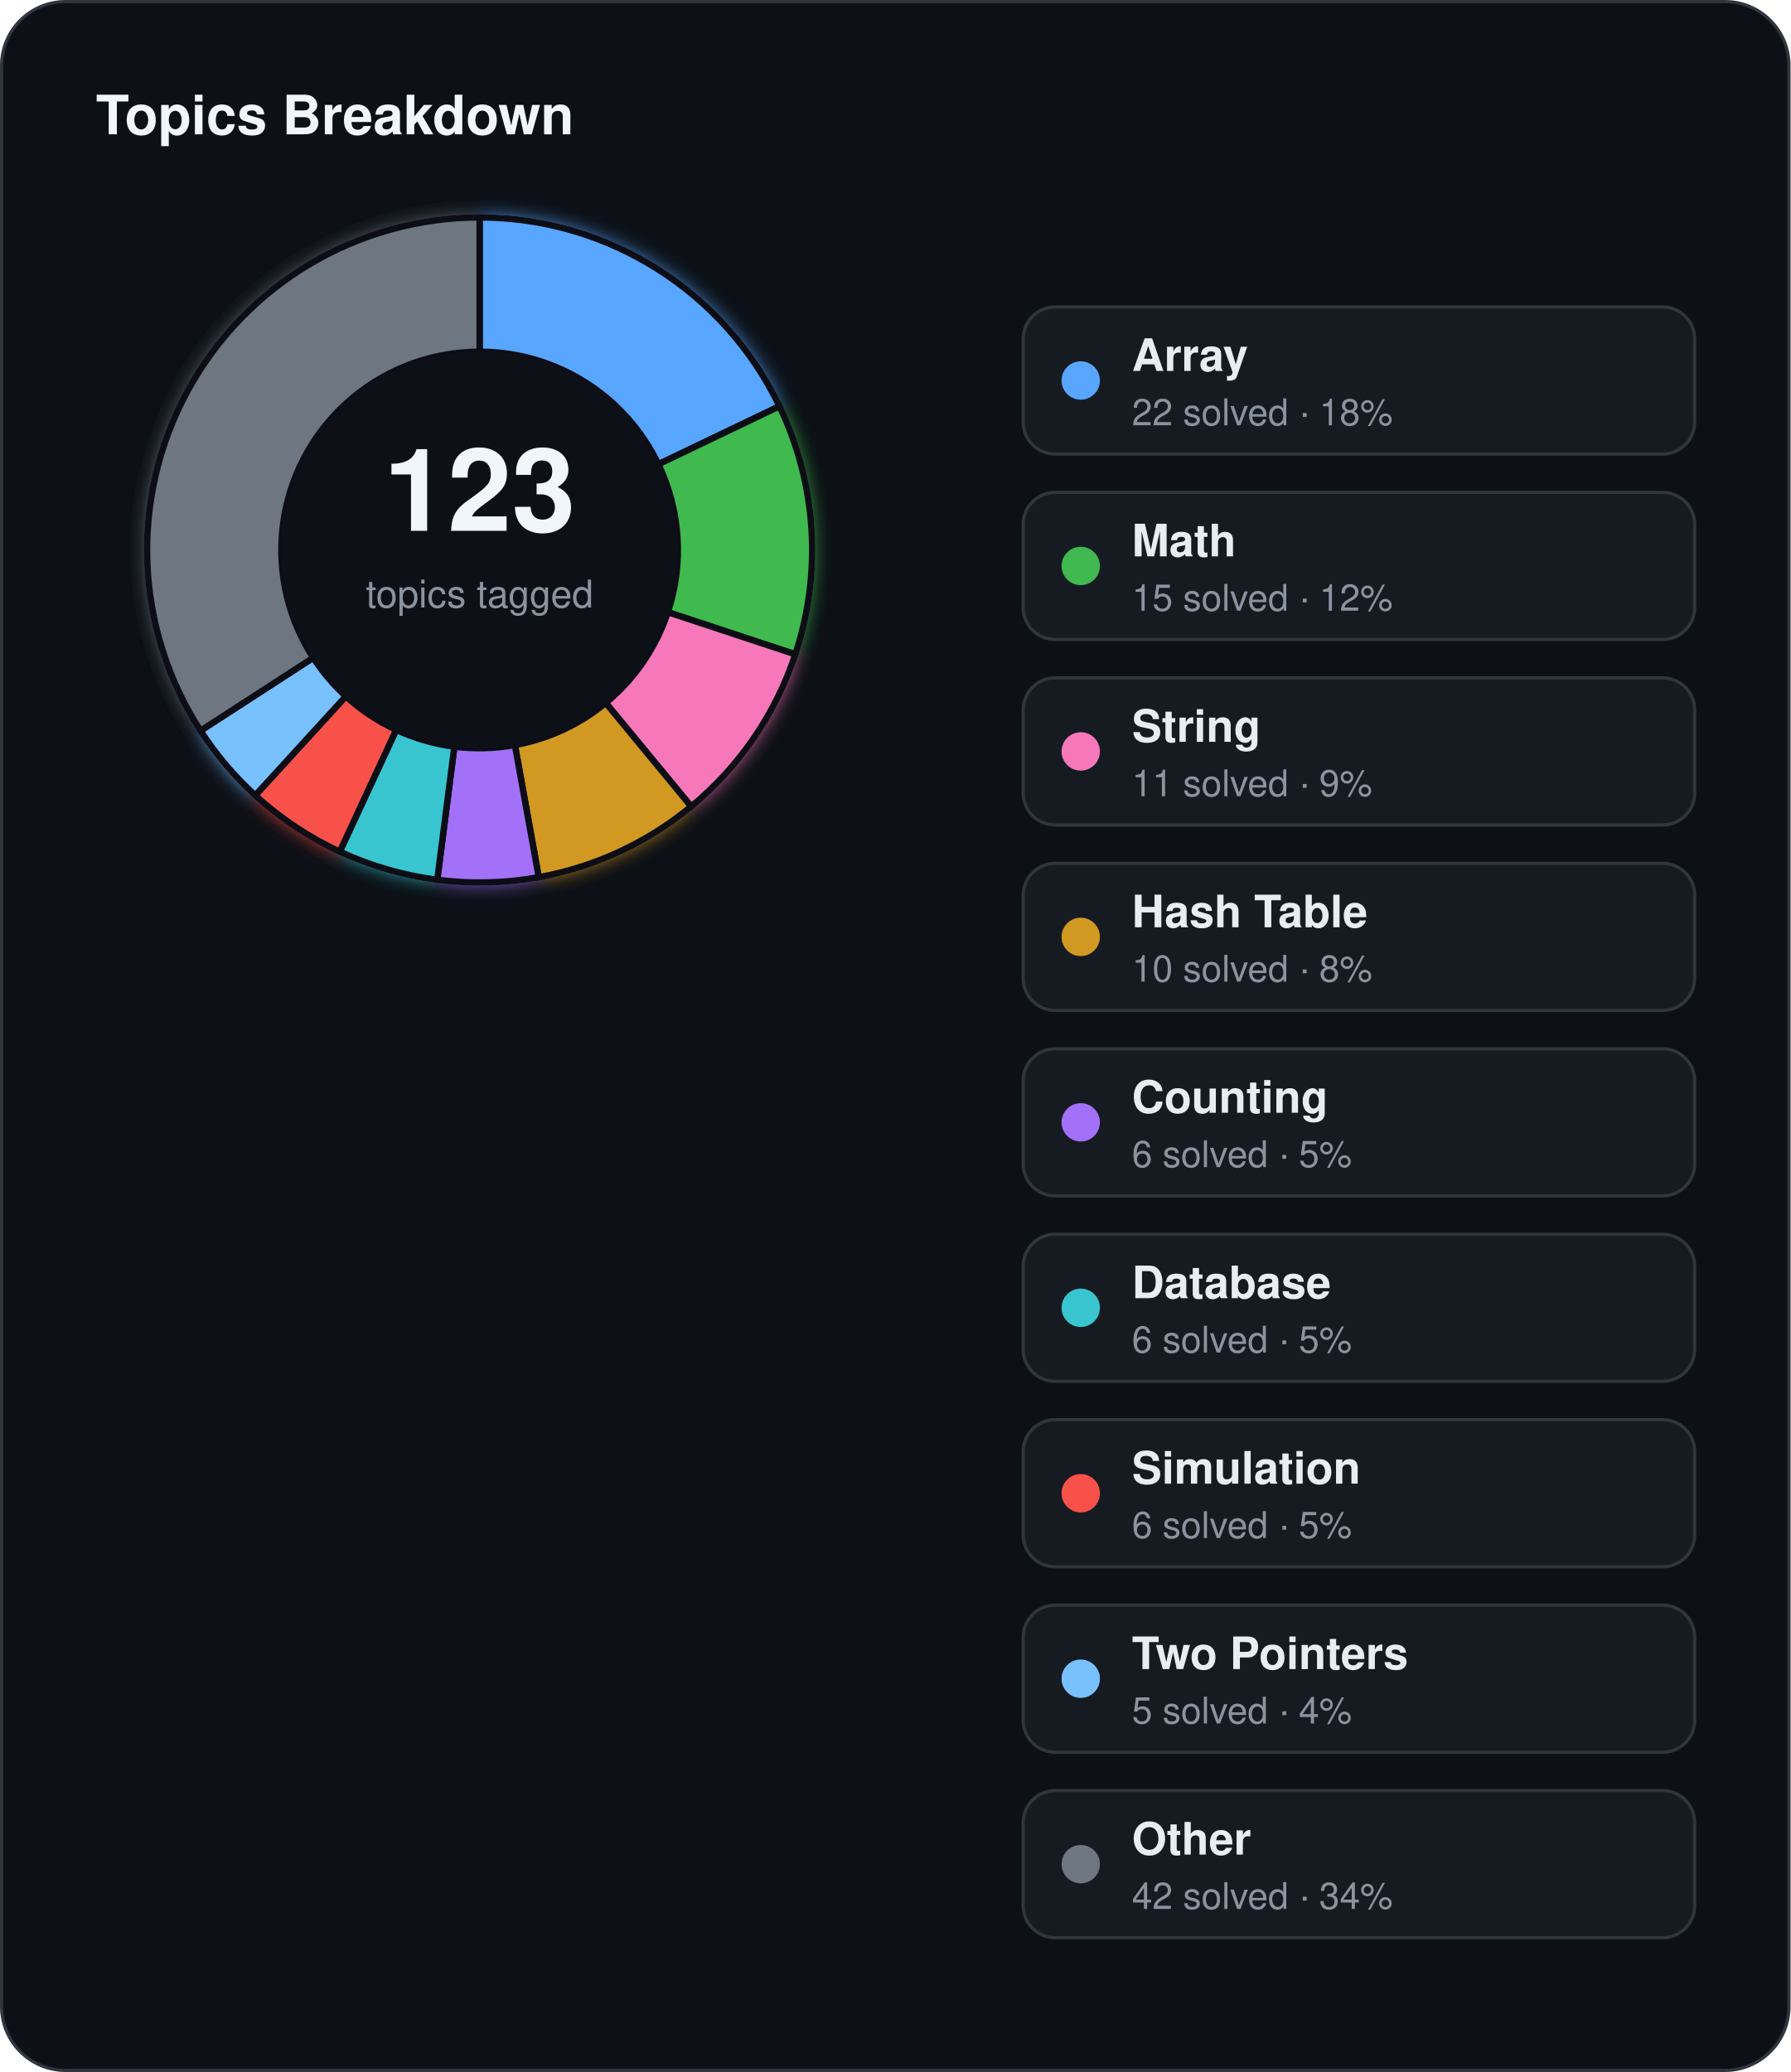
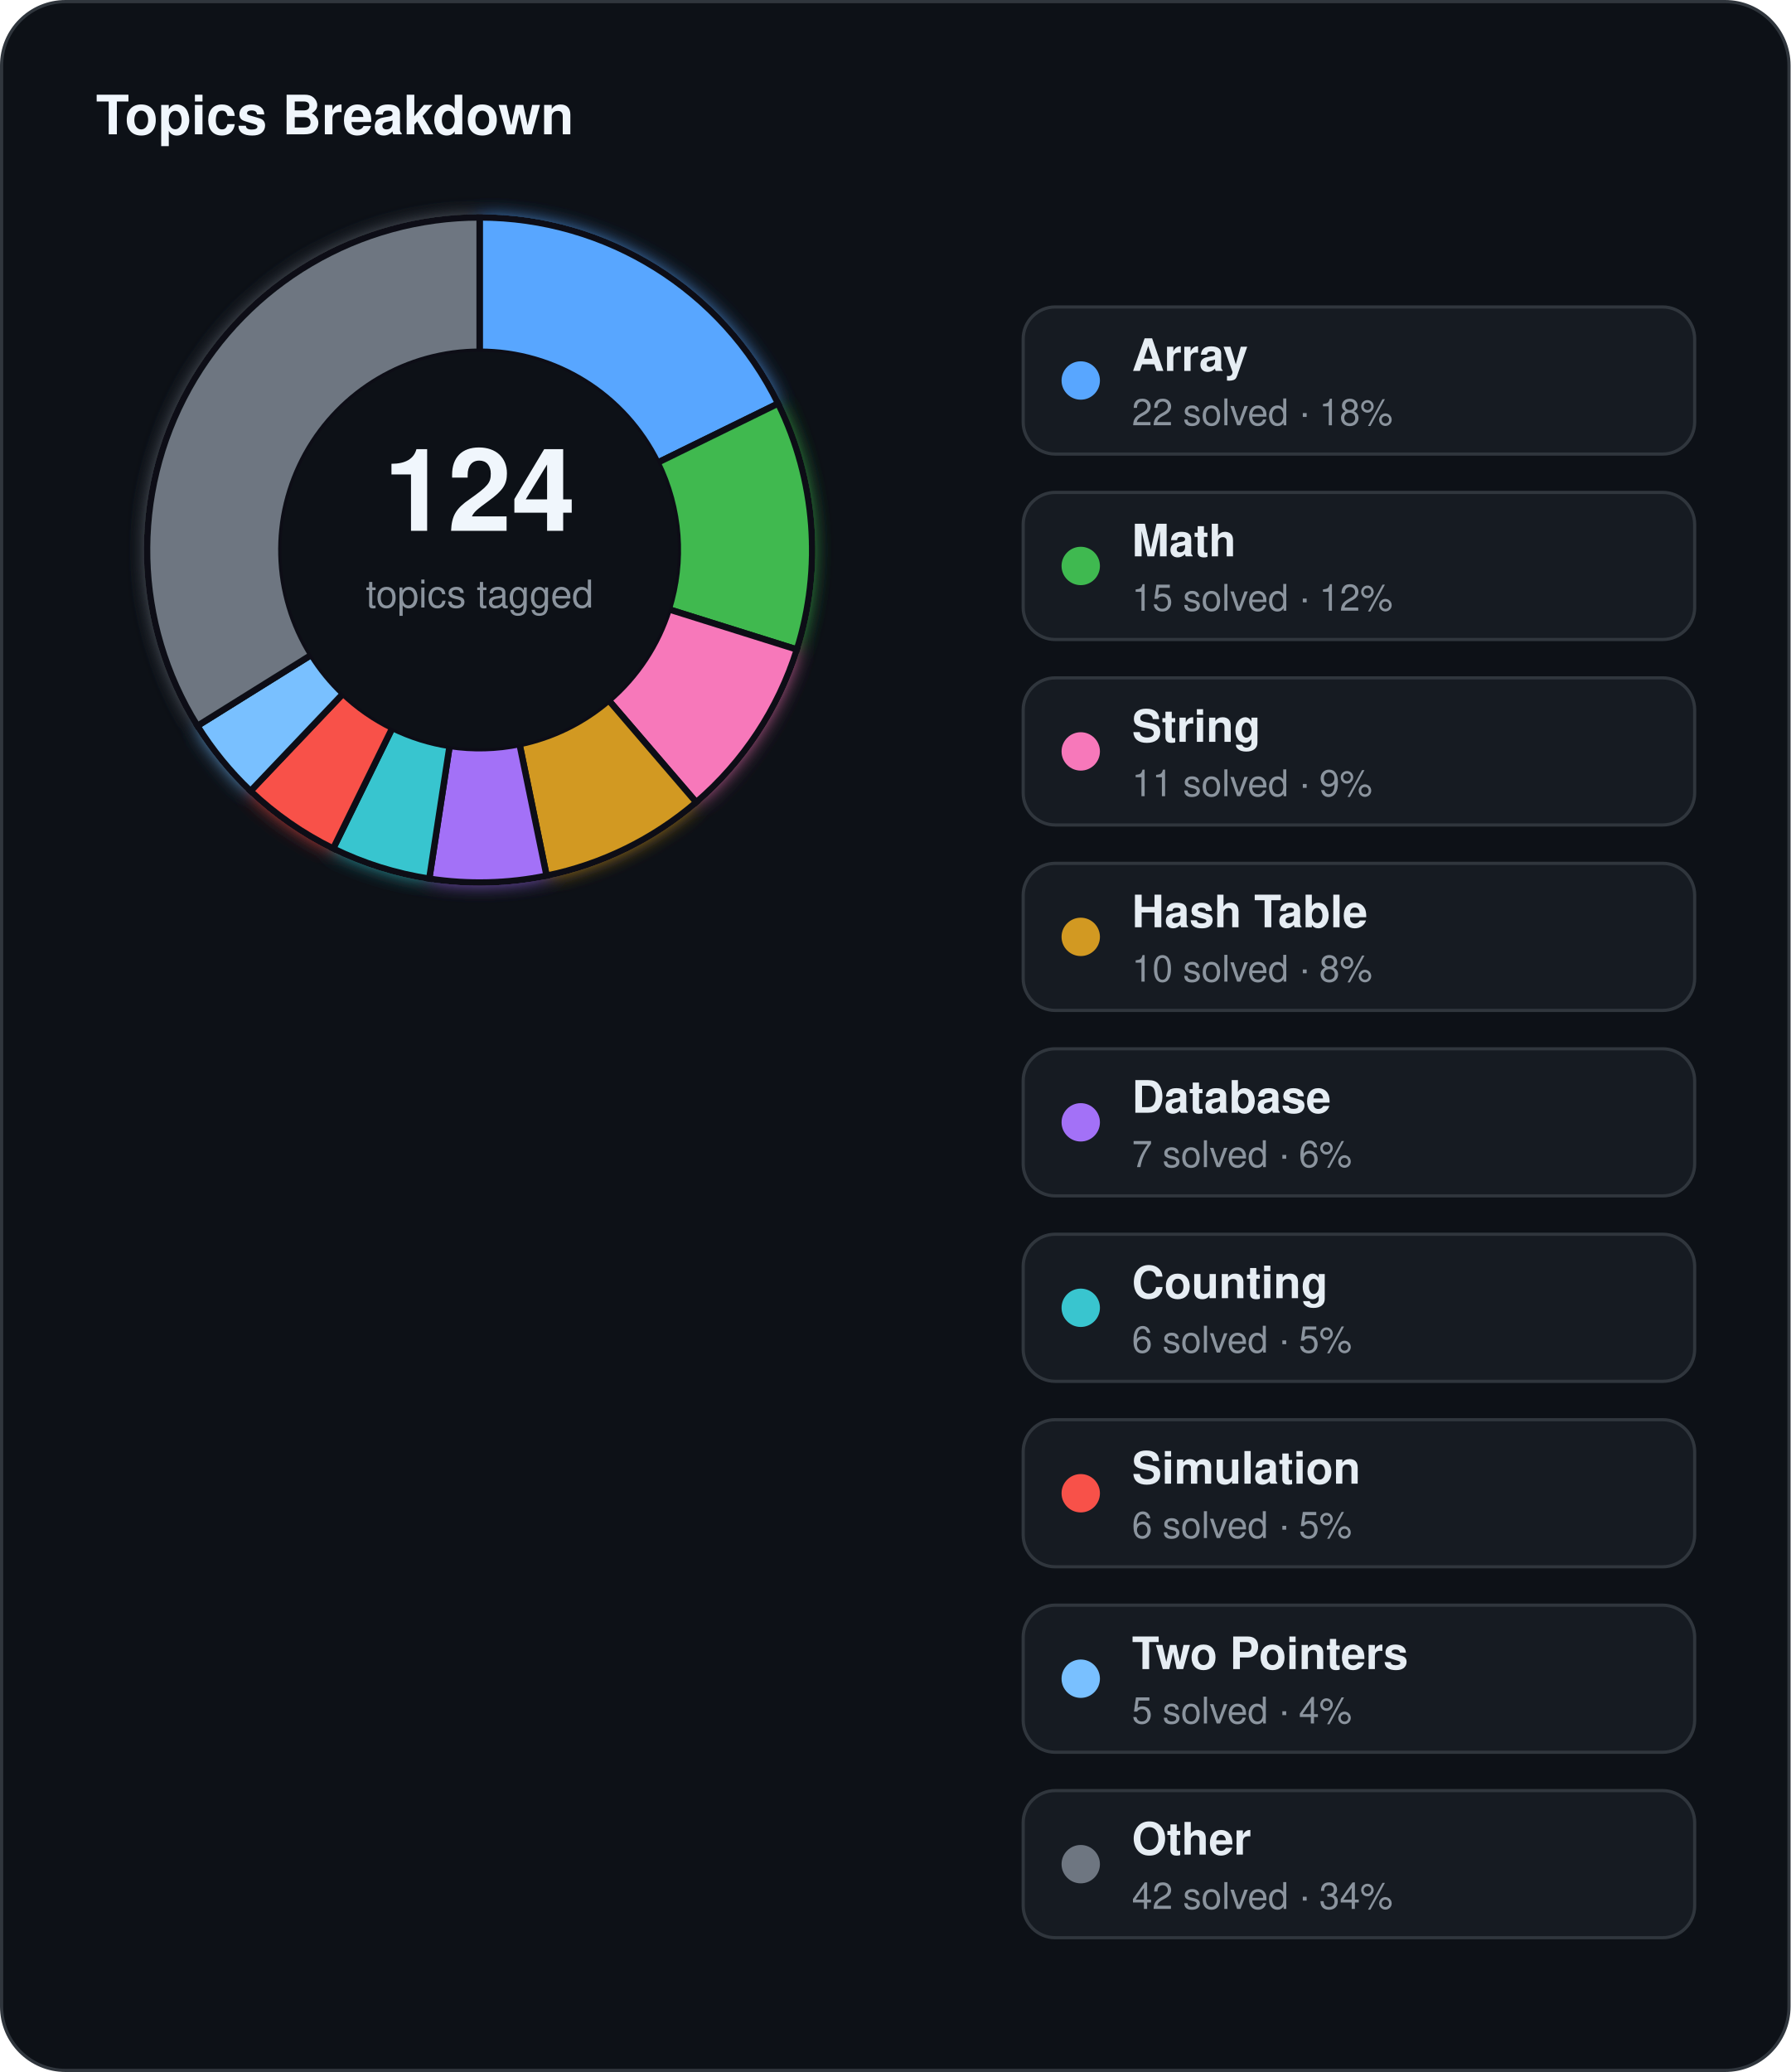
<svg xmlns="http://www.w3.org/2000/svg" width="560" height="648" viewBox="0 0 560 648">
  <defs>
    <filter id="topics-glow" x="-60%" y="-60%" width="220%" height="220%">
      <feGaussianBlur stdDeviation="3" result="blur" />
      <feMerge>
        <feMergeNode in="blur" />
        <feMergeNode in="SourceGraphic" />
      </feMerge>
    </filter>
  </defs>
  <rect x="0.5" y="0.5" width="559" height="647" rx="20" fill="#0d1117" stroke="#30363d" stroke-width="1" />
  <text x="30" y="42" fill="#f0f6fc" font-family="Segoe UI, Helvetica, Arial, sans-serif" font-size="17" font-weight="700">Topics Breakdown</text>
  <g filter="url(#topics-glow)">
-     <path d="M 150.00,68.00 A 104,104 0 0 1 243.78,127.05 L 205.91,145.20 A 62,62 0 0 0 150.00,110.00 Z" fill="#58a6ff" stroke="#0d1117" stroke-width="2" />
-     <path d="M 243.78,127.05 A 104,104 0 0 1 248.74,204.64 L 208.87,191.46 A 62,62 0 0 0 205.91,145.20 Z" fill="#3fb950" stroke="#0d1117" stroke-width="2" />
-     <path d="M 248.74,204.64 A 104,104 0 0 1 216.17,252.23 L 189.45,219.83 A 62,62 0 0 0 208.87,191.46 Z" fill="#f778ba" stroke="#0d1117" stroke-width="2" />
-     <path d="M 216.17,252.23 A 104,104 0 0 1 168.50,274.34 L 161.03,233.01 A 62,62 0 0 0 189.45,219.83 Z" fill="#d29922" stroke="#0d1117" stroke-width="2" />
-     <path d="M 168.50,274.34 A 104,104 0 0 1 136.75,275.15 L 142.10,233.50 A 62,62 0 0 0 161.03,233.01 Z" fill="#a371f7" stroke="#0d1117" stroke-width="2" />
-     <path d="M 136.75,275.15 A 104,104 0 0 1 106.25,266.35 L 123.92,228.25 A 62,62 0 0 0 142.10,233.50 Z" fill="#39c5cf" stroke="#0d1117" stroke-width="2" />
-     <path d="M 106.25,266.35 A 104,104 0 0 1 79.82,248.75 L 108.16,217.76 A 62,62 0 0 0 123.92,228.25 Z" fill="#f85149" stroke="#0d1117" stroke-width="2" />
-     <path d="M 79.82,248.75 A 104,104 0 0 1 62.71,228.53 L 97.96,205.70 A 62,62 0 0 0 108.16,217.76 Z" fill="#79c0ff" stroke="#0d1117" stroke-width="2" />
-     <path d="M 62.71,228.53 A 104,104 0 0 1 150.00,68.00 L 150.00,110.00 A 62,62 0 0 0 97.96,205.70 Z" fill="#6e7681" stroke="#0d1117" stroke-width="2" />
+     <path d="M 150.00,68.00 A 104,104 0 0 1 243.37,126.20 L 205.66,144.70 A 62,62 0 0 0 150.00,110.00 Z" fill="#58a6ff" stroke="#0d1117" stroke-width="2" />
+     <path d="M 243.37,126.20 A 104,104 0 0 1 249.23,203.13 L 209.16,190.56 A 62,62 0 0 0 205.66,144.70 Z" fill="#3fb950" stroke="#0d1117" stroke-width="2" />
+     <path d="M 249.23,203.13 A 104,104 0 0 1 217.74,250.91 L 190.39,219.04 A 62,62 0 0 0 209.16,190.56 Z" fill="#f778ba" stroke="#0d1117" stroke-width="2" />
+     <path d="M 217.74,250.91 A 104,104 0 0 1 170.94,273.87 L 162.48,232.73 A 62,62 0 0 0 190.39,219.04 Z" fill="#d29922" stroke="#0d1117" stroke-width="2" />
+     <path d="M 170.94,273.87 A 104,104 0 0 1 134.25,274.80 L 140.61,233.29 A 62,62 0 0 0 162.48,232.73 Z" fill="#a371f7" stroke="#0d1117" stroke-width="2" />
+     <path d="M 134.25,274.80 A 104,104 0 0 1 104.20,265.37 L 122.70,227.66 A 62,62 0 0 0 140.61,233.29 Z" fill="#39c5cf" stroke="#0d1117" stroke-width="2" />
+     <path d="M 104.20,265.37 A 104,104 0 0 1 78.35,247.38 L 107.28,216.94 A 62,62 0 0 0 122.70,227.66 Z" fill="#f85149" stroke="#0d1117" stroke-width="2" />
+     <path d="M 78.35,247.38 A 104,104 0 0 1 61.74,227.01 L 97.38,204.80 A 62,62 0 0 0 107.28,216.94 Z" fill="#79c0ff" stroke="#0d1117" stroke-width="2" />
+     <path d="M 61.74,227.01 A 104,104 0 0 1 150.00,68.00 L 150.00,110.00 A 62,62 0 0 0 97.38,204.80 Z" fill="#6e7681" stroke="#0d1117" stroke-width="2" />
  </g>
  <circle cx="150" cy="172" r="62" fill="#0d1117" />
-   <text x="150" y="166" text-anchor="middle" fill="#f0f6fc" font-family="Segoe UI, Helvetica, Arial, sans-serif" font-size="36" font-weight="700">123</text>
+   <text x="150" y="166" text-anchor="middle" fill="#f0f6fc" font-family="Segoe UI, Helvetica, Arial, sans-serif" font-size="36" font-weight="700">124</text>
  <text x="150" y="190" text-anchor="middle" fill="#8b949e" font-family="Segoe UI, Helvetica, Arial, sans-serif" font-size="12">topics tagged</text>
  <rect x="320" y="96" width="210" height="46" rx="10" fill="#161b22" stroke="#30363d" stroke-width="1" />
  <circle cx="338" cy="119" r="6" fill="#58a6ff" />
  <text x="354" y="116" fill="#e6edf3" font-family="Segoe UI, Helvetica, Arial, sans-serif" font-size="14" font-weight="600">Array</text>
  <text x="354" y="133" fill="#8b949e" font-family="Segoe UI, Helvetica, Arial, sans-serif" font-size="11.5">22 solved · 18%</text>
  <rect x="320" y="154" width="210" height="46" rx="10" fill="#161b22" stroke="#30363d" stroke-width="1" />
  <circle cx="338" cy="177" r="6" fill="#3fb950" />
  <text x="354" y="174" fill="#e6edf3" font-family="Segoe UI, Helvetica, Arial, sans-serif" font-size="14" font-weight="600">Math</text>
  <text x="354" y="191" fill="#8b949e" font-family="Segoe UI, Helvetica, Arial, sans-serif" font-size="11.5">15 solved · 12%</text>
  <rect x="320" y="212" width="210" height="46" rx="10" fill="#161b22" stroke="#30363d" stroke-width="1" />
  <circle cx="338" cy="235" r="6" fill="#f778ba" />
  <text x="354" y="232" fill="#e6edf3" font-family="Segoe UI, Helvetica, Arial, sans-serif" font-size="14" font-weight="600">String</text>
  <text x="354" y="249" fill="#8b949e" font-family="Segoe UI, Helvetica, Arial, sans-serif" font-size="11.5">11 solved · 9%</text>
  <rect x="320" y="270" width="210" height="46" rx="10" fill="#161b22" stroke="#30363d" stroke-width="1" />
  <circle cx="338" cy="293" r="6" fill="#d29922" />
  <text x="354" y="290" fill="#e6edf3" font-family="Segoe UI, Helvetica, Arial, sans-serif" font-size="14" font-weight="600">Hash Table</text>
  <text x="354" y="307" fill="#8b949e" font-family="Segoe UI, Helvetica, Arial, sans-serif" font-size="11.5">10 solved · 8%</text>
  <rect x="320" y="328" width="210" height="46" rx="10" fill="#161b22" stroke="#30363d" stroke-width="1" />
  <circle cx="338" cy="351" r="6" fill="#a371f7" />
-   <text x="354" y="348" fill="#e6edf3" font-family="Segoe UI, Helvetica, Arial, sans-serif" font-size="14" font-weight="600">Counting</text>
-   <text x="354" y="365" fill="#8b949e" font-family="Segoe UI, Helvetica, Arial, sans-serif" font-size="11.5">6 solved · 5%</text>
+   <text x="354" y="348" fill="#e6edf3" font-family="Segoe UI, Helvetica, Arial, sans-serif" font-size="14" font-weight="600">Database</text>
+   <text x="354" y="365" fill="#8b949e" font-family="Segoe UI, Helvetica, Arial, sans-serif" font-size="11.5">7 solved · 6%</text>
  <rect x="320" y="386" width="210" height="46" rx="10" fill="#161b22" stroke="#30363d" stroke-width="1" />
  <circle cx="338" cy="409" r="6" fill="#39c5cf" />
-   <text x="354" y="406" fill="#e6edf3" font-family="Segoe UI, Helvetica, Arial, sans-serif" font-size="14" font-weight="600">Database</text>
+   <text x="354" y="406" fill="#e6edf3" font-family="Segoe UI, Helvetica, Arial, sans-serif" font-size="14" font-weight="600">Counting</text>
  <text x="354" y="423" fill="#8b949e" font-family="Segoe UI, Helvetica, Arial, sans-serif" font-size="11.5">6 solved · 5%</text>
  <rect x="320" y="444" width="210" height="46" rx="10" fill="#161b22" stroke="#30363d" stroke-width="1" />
  <circle cx="338" cy="467" r="6" fill="#f85149" />
  <text x="354" y="464" fill="#e6edf3" font-family="Segoe UI, Helvetica, Arial, sans-serif" font-size="14" font-weight="600">Simulation</text>
  <text x="354" y="481" fill="#8b949e" font-family="Segoe UI, Helvetica, Arial, sans-serif" font-size="11.5">6 solved · 5%</text>
  <rect x="320" y="502" width="210" height="46" rx="10" fill="#161b22" stroke="#30363d" stroke-width="1" />
  <circle cx="338" cy="525" r="6" fill="#79c0ff" />
  <text x="354" y="522" fill="#e6edf3" font-family="Segoe UI, Helvetica, Arial, sans-serif" font-size="14" font-weight="600">Two Pointers</text>
  <text x="354" y="539" fill="#8b949e" font-family="Segoe UI, Helvetica, Arial, sans-serif" font-size="11.5">5 solved · 4%</text>
  <rect x="320" y="560" width="210" height="46" rx="10" fill="#161b22" stroke="#30363d" stroke-width="1" />
  <circle cx="338" cy="583" r="6" fill="#6e7681" />
  <text x="354" y="580" fill="#e6edf3" font-family="Segoe UI, Helvetica, Arial, sans-serif" font-size="14" font-weight="600">Other</text>
  <text x="354" y="597" fill="#8b949e" font-family="Segoe UI, Helvetica, Arial, sans-serif" font-size="11.5">42 solved · 34%</text>
</svg>
